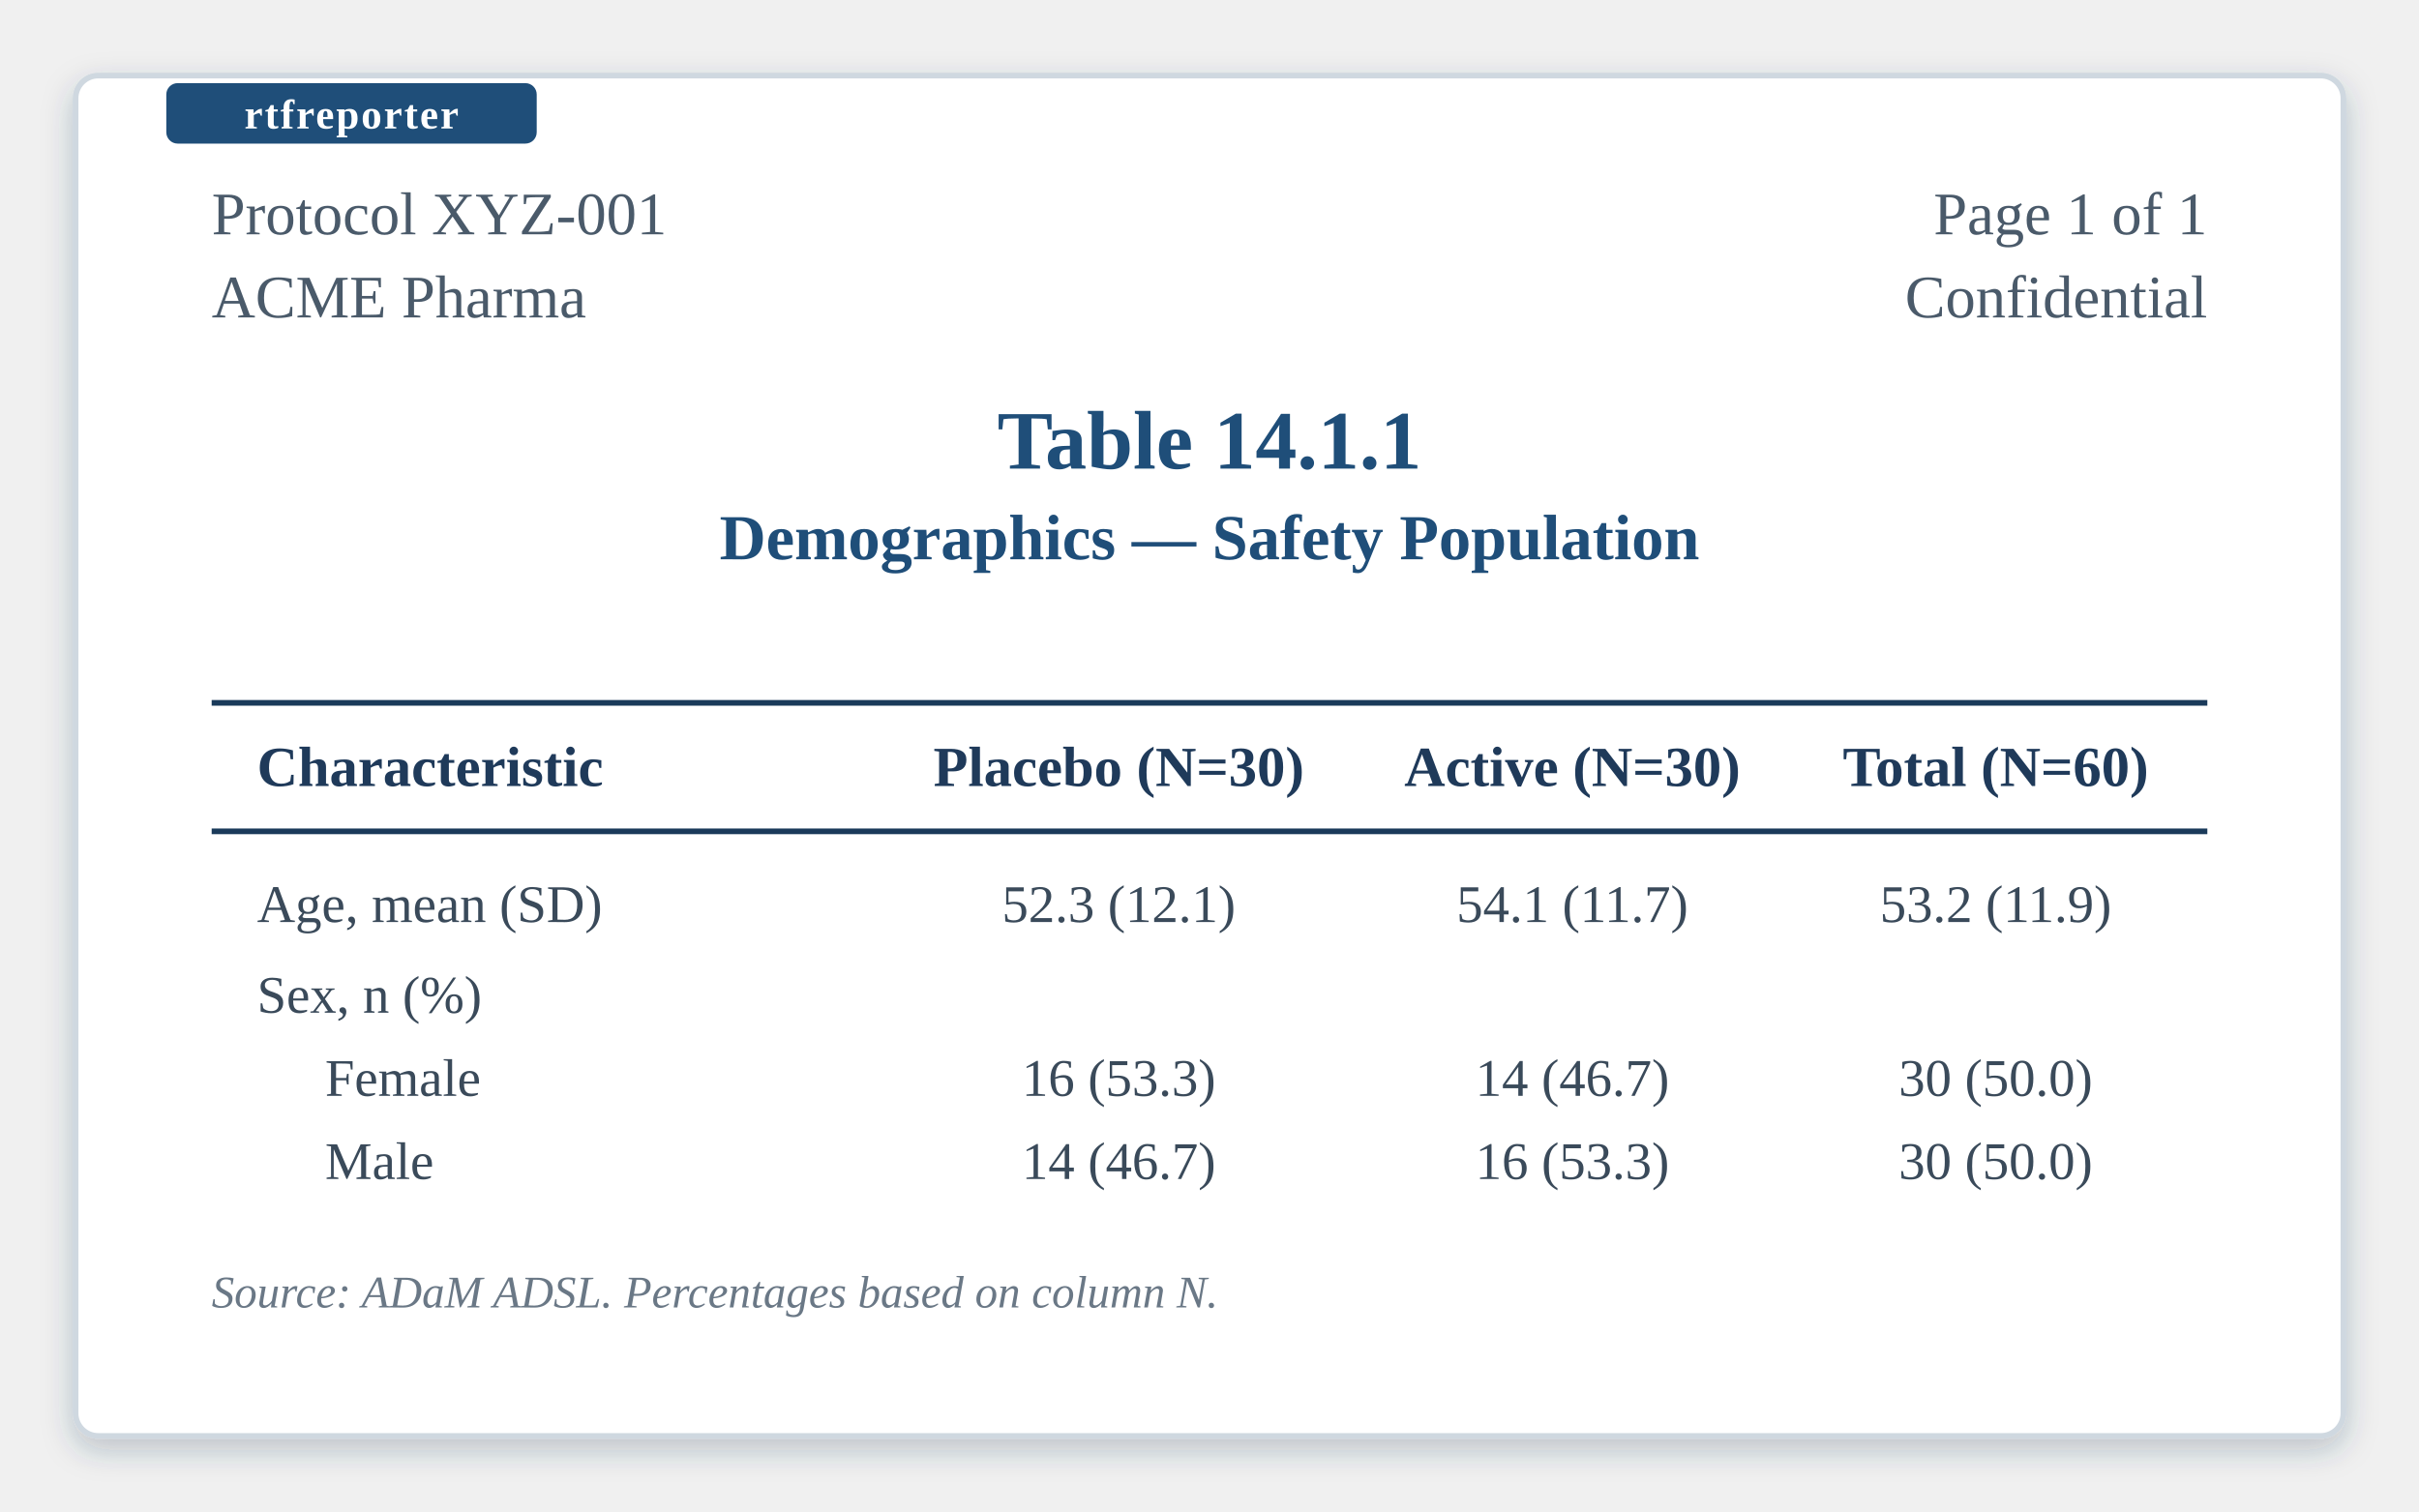
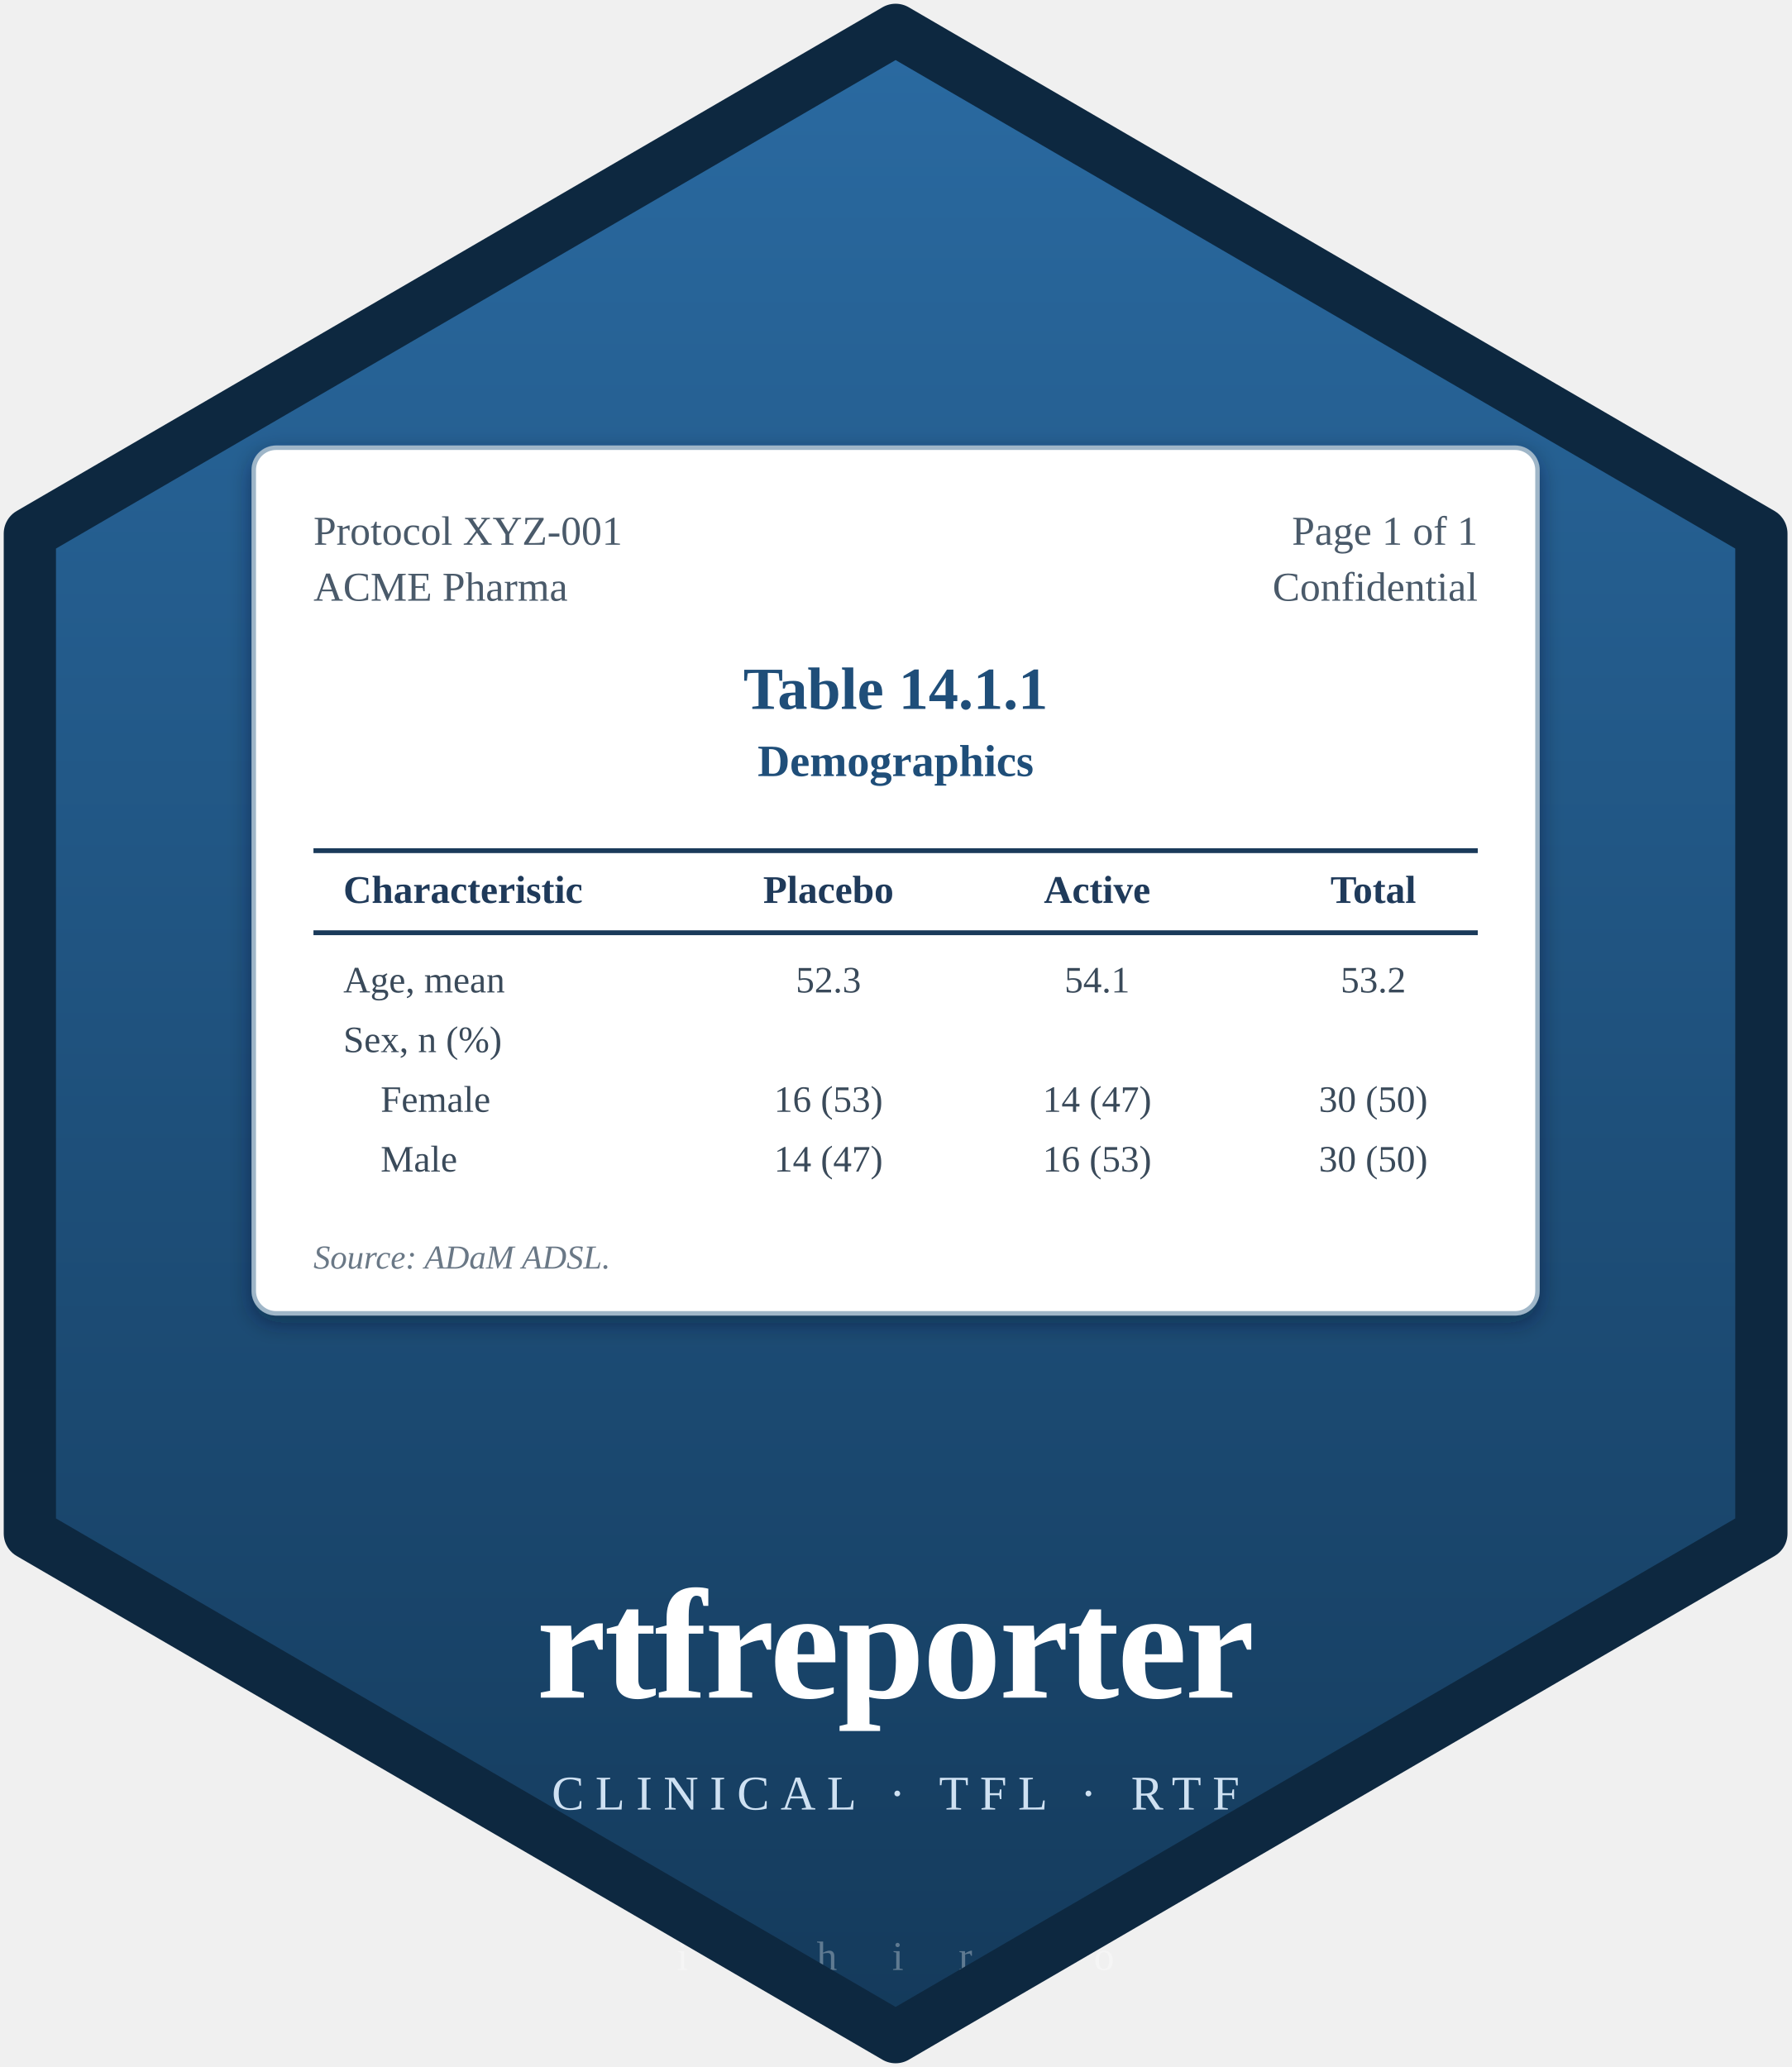
- <svg xmlns="http://www.w3.org/2000/svg" width="640" height="400" viewBox="0 0 640 400">
+ <svg xmlns="http://www.w3.org/2000/svg" width="480" height="554" viewBox="0 0 480 554">
  <defs>
-     <filter id="paper-shadow" x="-5%" y="-5%" width="110%" height="115%">
-       <feDropShadow dx="0" dy="3" stdDeviation="4" flood-color="#1a3a5a" flood-opacity="0.25" />
+     <linearGradient id="hexbg" x1="0%" y1="0%" x2="0%" y2="100%">
+       <stop offset="0%" stop-color="#2a6aa1" />
+       <stop offset="100%" stop-color="#143a5b" />
+     </linearGradient>
+     <filter id="paper-shadow" x="-10%" y="-10%" width="120%" height="130%">
+       <feDropShadow dx="0" dy="2" stdDeviation="3" flood-color="#0a1c30" flood-opacity="0.45" />
    </filter>
+     <clipPath id="hex-clip">
+       <polygon points="240,8 472,143 472,411 240,546 8,411 8,143" />
+     </clipPath>
  </defs>
-   <rect x="20" y="20" width="600" height="360" rx="6" ry="6" fill="#ffffff" stroke="#cfd8e0" stroke-width="1.5" filter="url(#paper-shadow)" />
-   <g font-family="Source Sans 3, Helvetica, Arial, sans-serif" fill="#4a5a6a">
-     <text x="56" y="62" font-size="16" text-anchor="start">Protocol XYZ-001</text>
-     <text x="584" y="62" font-size="16" text-anchor="end">Page 1 of 1</text>
-     <text x="56" y="84" font-size="16" text-anchor="start">ACME Pharma</text>
-     <text x="584" y="84" font-size="16" text-anchor="end">Confidential</text>
+   <polygon points="240,8 472,143 472,411 240,546 8,411 8,143" fill="url(#hexbg)" />
+   <g clip-path="url(#hex-clip)">
+     <rect x="68" y="120" width="344" height="232" rx="6" ry="6" fill="#ffffff" stroke="#9fb6c8" stroke-width="1.2" filter="url(#paper-shadow)" />
+     <g font-family="Source Sans 3, Helvetica, Arial, sans-serif" fill="#4a5a6a">
+       <text x="84" y="146" font-size="11" text-anchor="start">Protocol XYZ-001</text>
+       <text x="396" y="146" font-size="11" text-anchor="end">Page 1 of 1</text>
+       <text x="84" y="161" font-size="11" text-anchor="start">ACME Pharma</text>
+       <text x="396" y="161" font-size="11" text-anchor="end">Confidential</text>
+     </g>
+     <g font-family="Source Sans 3, Helvetica, Arial, sans-serif" fill="#1f4e79">
+       <text x="240" y="190" font-size="16" font-weight="700" text-anchor="middle">Table 14.1.1</text>
+       <text x="240" y="208" font-size="12" font-weight="600" text-anchor="middle">Demographics</text>
+     </g>
+     <line x1="84" y1="228" x2="396" y2="228" stroke="#1a3a5a" stroke-width="1.3" />
+     <g font-family="Source Sans 3, Helvetica, Arial, sans-serif" font-size="10.5" font-weight="600" fill="#1f3a5a">
+       <text x="92" y="242" text-anchor="start">Characteristic</text>
+       <text x="222" y="242" text-anchor="middle">Placebo</text>
+       <text x="294" y="242" text-anchor="middle">Active</text>
+       <text x="368" y="242" text-anchor="middle">Total</text>
+     </g>
+     <line x1="84" y1="250" x2="396" y2="250" stroke="#1a3a5a" stroke-width="1.3" />
+     <g font-family="Source Sans 3, Helvetica, Arial, sans-serif" font-size="10" fill="#3a4a5a">
+       <text x="92" y="266" text-anchor="start">Age, mean</text>
+       <text x="222" y="266" text-anchor="middle">52.3</text>
+       <text x="294" y="266" text-anchor="middle">54.1</text>
+       <text x="368" y="266" text-anchor="middle">53.2</text>
+       <text x="92" y="282" text-anchor="start">Sex, n (%)</text>
+       <text x="102" y="298" text-anchor="start">Female</text>
+       <text x="222" y="298" text-anchor="middle">16 (53)</text>
+       <text x="294" y="298" text-anchor="middle">14 (47)</text>
+       <text x="368" y="298" text-anchor="middle">30 (50)</text>
+       <text x="102" y="314" text-anchor="start">Male</text>
+       <text x="222" y="314" text-anchor="middle">14 (47)</text>
+       <text x="294" y="314" text-anchor="middle">16 (53)</text>
+       <text x="368" y="314" text-anchor="middle">30 (50)</text>
+     </g>
+     <text x="84" y="340" font-family="Source Sans 3, Helvetica, Arial, sans-serif" font-size="9" font-style="italic" fill="#6a7886">
+       Source: ADaM ADSL.
+     </text>
  </g>
-   <g font-family="Source Sans 3, Helvetica, Arial, sans-serif" fill="#1f4e79">
-     <text x="320" y="124" font-size="22" font-weight="700" text-anchor="middle">Table 14.1.1</text>
-     <text x="320" y="148" font-size="17" font-weight="600" text-anchor="middle">Demographics — Safety Population</text>
-   </g>
-   <line x1="56" y1="186" x2="584" y2="186" stroke="#1a3a5a" stroke-width="1.5" />
-   <g font-family="Source Sans 3, Helvetica, Arial, sans-serif" font-size="15" font-weight="600" fill="#1f3a5a">
-     <text x="68" y="208" text-anchor="start">Characteristic</text>
-     <text x="296" y="208" text-anchor="middle">Placebo (N=30)</text>
-     <text x="416" y="208" text-anchor="middle">Active (N=30)</text>
-     <text x="528" y="208" text-anchor="middle">Total (N=60)</text>
-   </g>
-   <line x1="56" y1="220" x2="584" y2="220" stroke="#1a3a5a" stroke-width="1.5" />
-   <g font-family="Source Sans 3, Helvetica, Arial, sans-serif" font-size="14" fill="#3a4a5a">
-     <text x="68" y="244" text-anchor="start">Age, mean (SD)</text>
-     <text x="296" y="244" text-anchor="middle">52.3 (12.1)</text>
-     <text x="416" y="244" text-anchor="middle">54.1 (11.7)</text>
-     <text x="528" y="244" text-anchor="middle">53.2 (11.9)</text>
-     <text x="68" y="268" text-anchor="start">Sex, n (%)</text>
-     <text x="86" y="290" text-anchor="start">Female</text>
-     <text x="296" y="290" text-anchor="middle">16 (53.3)</text>
-     <text x="416" y="290" text-anchor="middle">14 (46.7)</text>
-     <text x="528" y="290" text-anchor="middle">30 (50.0)</text>
-     <text x="86" y="312" text-anchor="start">Male</text>
-     <text x="296" y="312" text-anchor="middle">14 (46.7)</text>
-     <text x="416" y="312" text-anchor="middle">16 (53.3)</text>
-     <text x="528" y="312" text-anchor="middle">30 (50.0)</text>
-   </g>
-   <text x="56" y="346" font-family="Source Sans 3, Helvetica, Arial, sans-serif" font-size="12" font-style="italic" fill="#6a7886">
-     Source: ADaM ADSL.  Percentages based on column N.
-   </text>
-   <g font-family="Source Sans 3, Helvetica, Arial, sans-serif">
-     <rect x="44" y="22" width="98" height="16" rx="3" ry="3" fill="#1f4e79" />
-     <text x="93" y="34" font-size="11" font-weight="700" text-anchor="middle" fill="#ffffff" letter-spacing="0.5">rtfreporter</text>
-   </g>
+   <text x="240" y="455" font-family="Source Sans 3, Helvetica, Arial, sans-serif" font-size="42" font-weight="700" text-anchor="middle" fill="#ffffff" letter-spacing="-0.5">rtfreporter</text>
+   <text x="240" y="485" font-family="Source Sans 3, Helvetica, Arial, sans-serif" font-size="13" font-weight="400" text-anchor="middle" fill="#cfe1f2" letter-spacing="3">CLINICAL · TFL · RTF</text>
+   <text x="240" y="528" font-family="Source Sans 3, Helvetica, Arial, sans-serif" font-size="11" font-weight="500" text-anchor="middle" fill="#ffffff" opacity="0.32" letter-spacing="6">i c h i r i o</text>
+   <polygon points="240,8 472,143 472,411 240,546 8,411 8,143" fill="none" stroke="#0d2840" stroke-width="14" stroke-linejoin="round" />
</svg>
